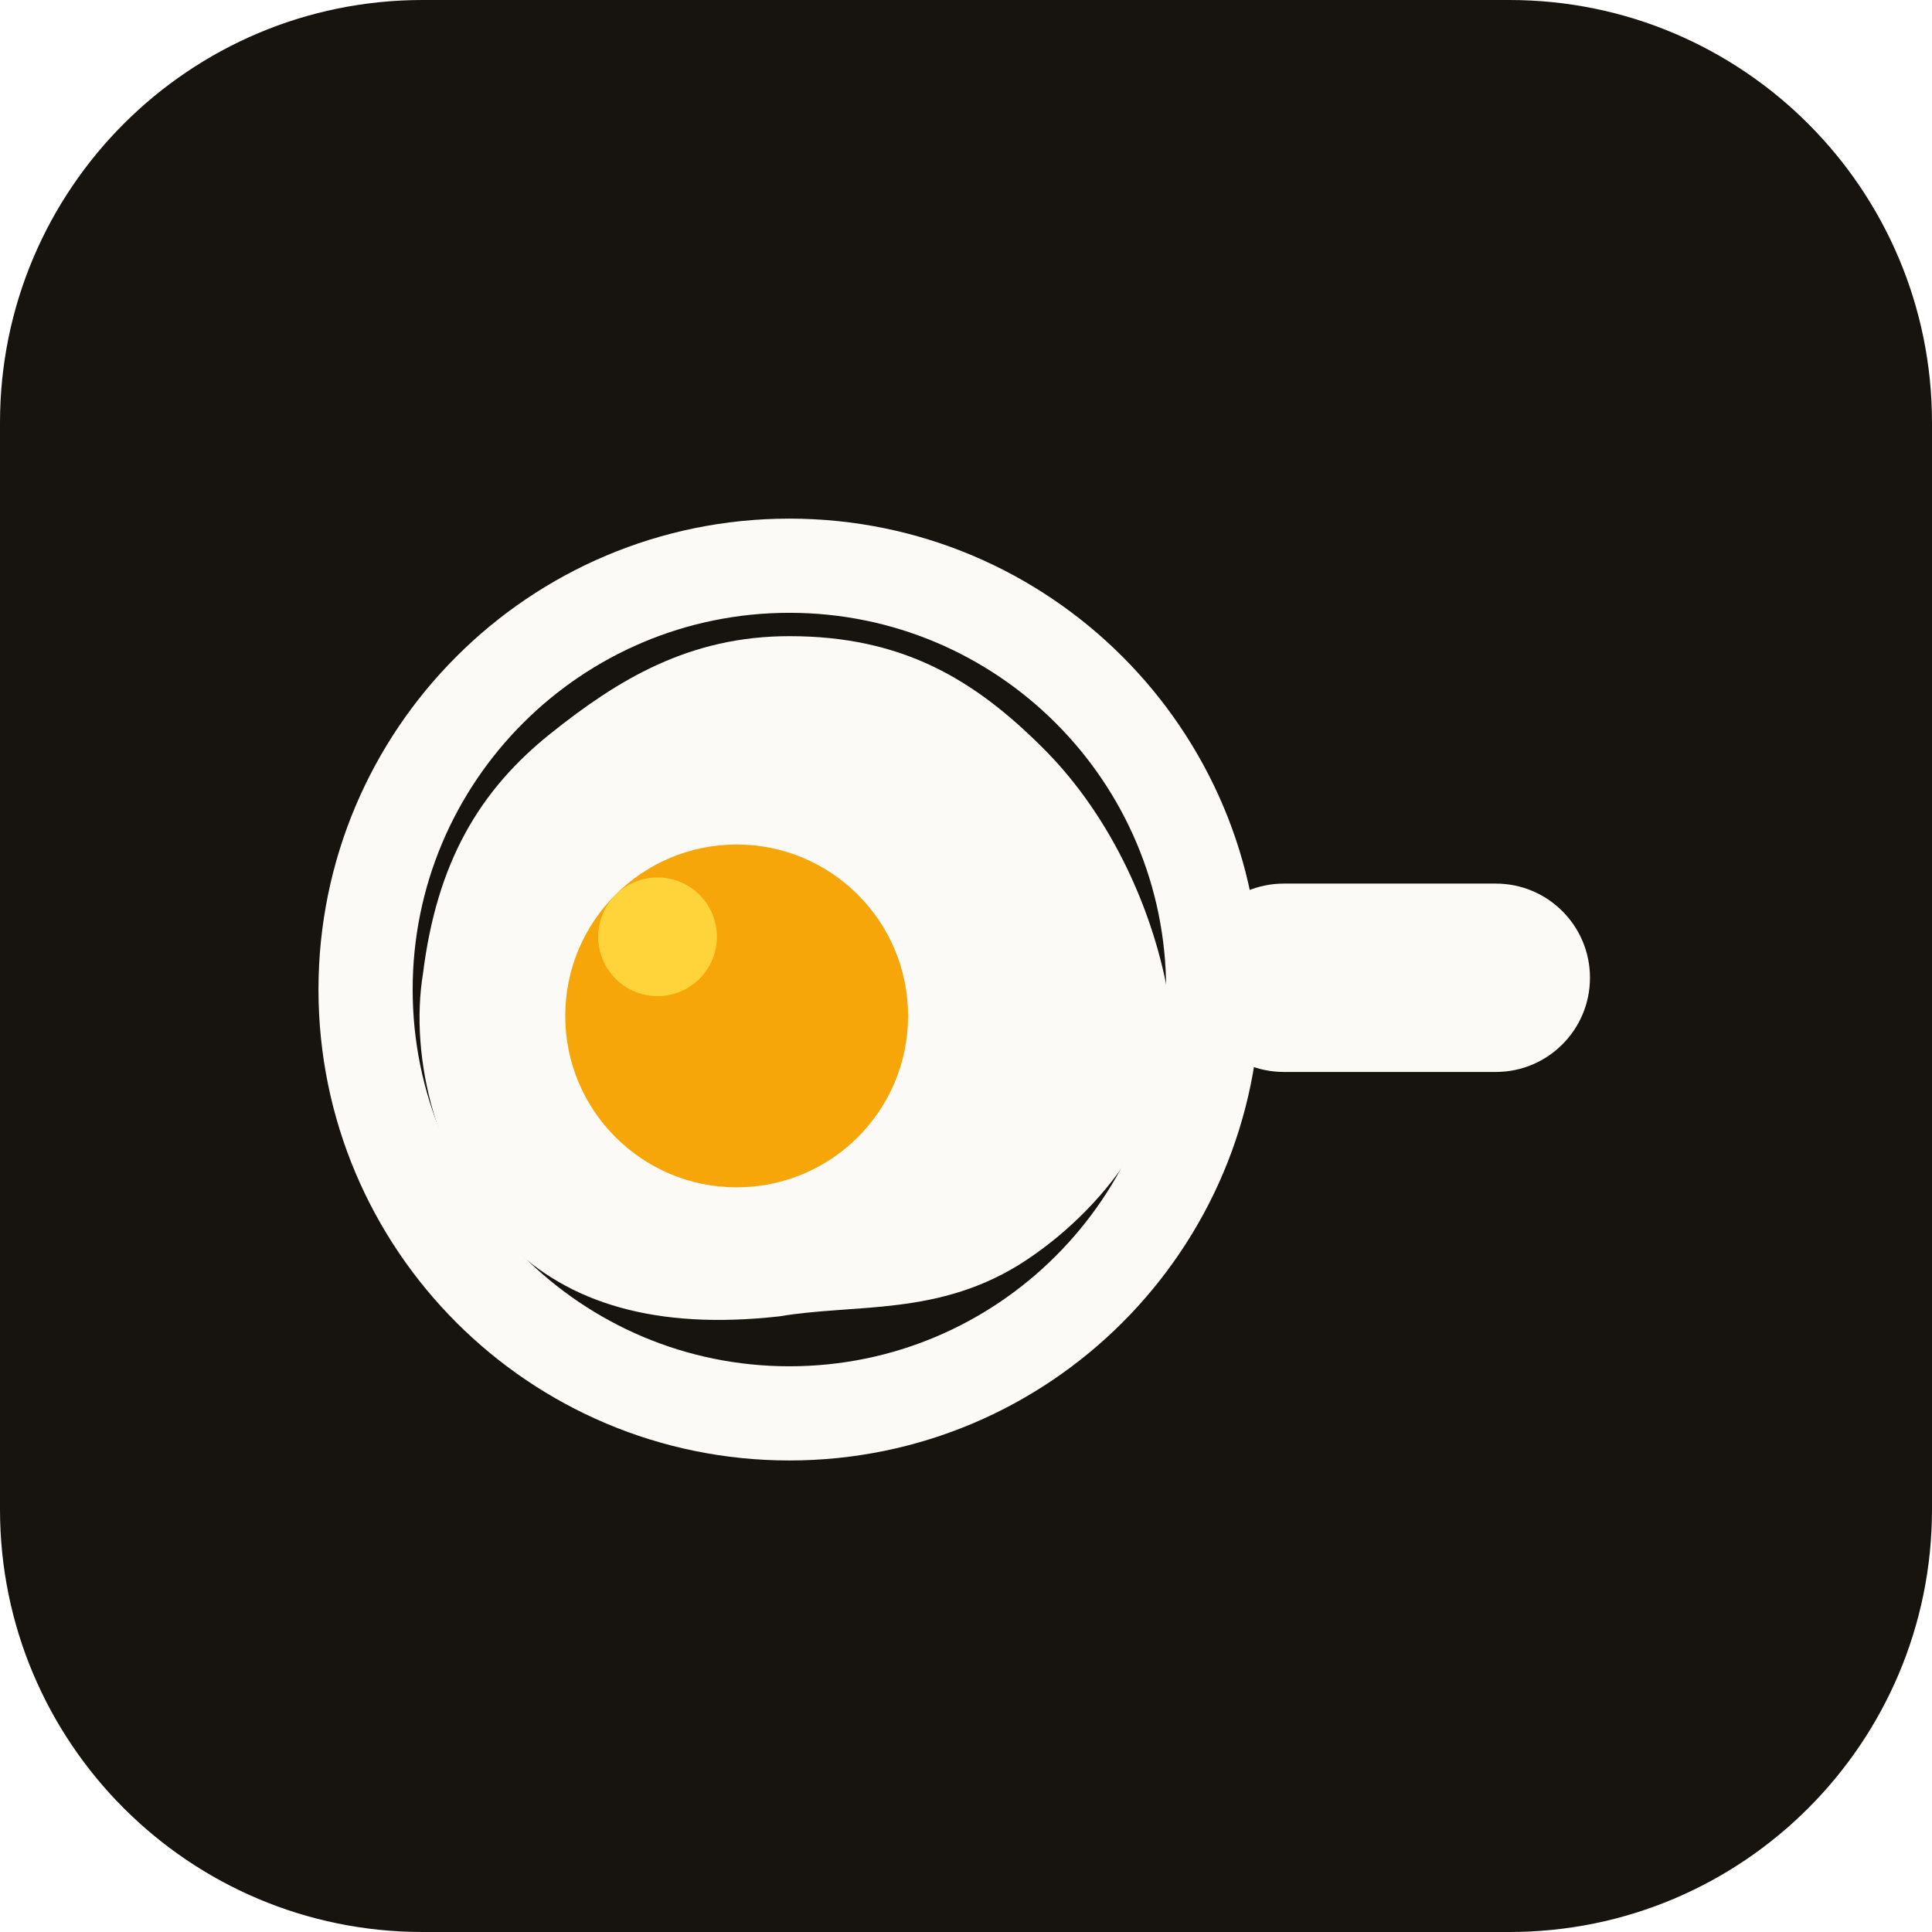
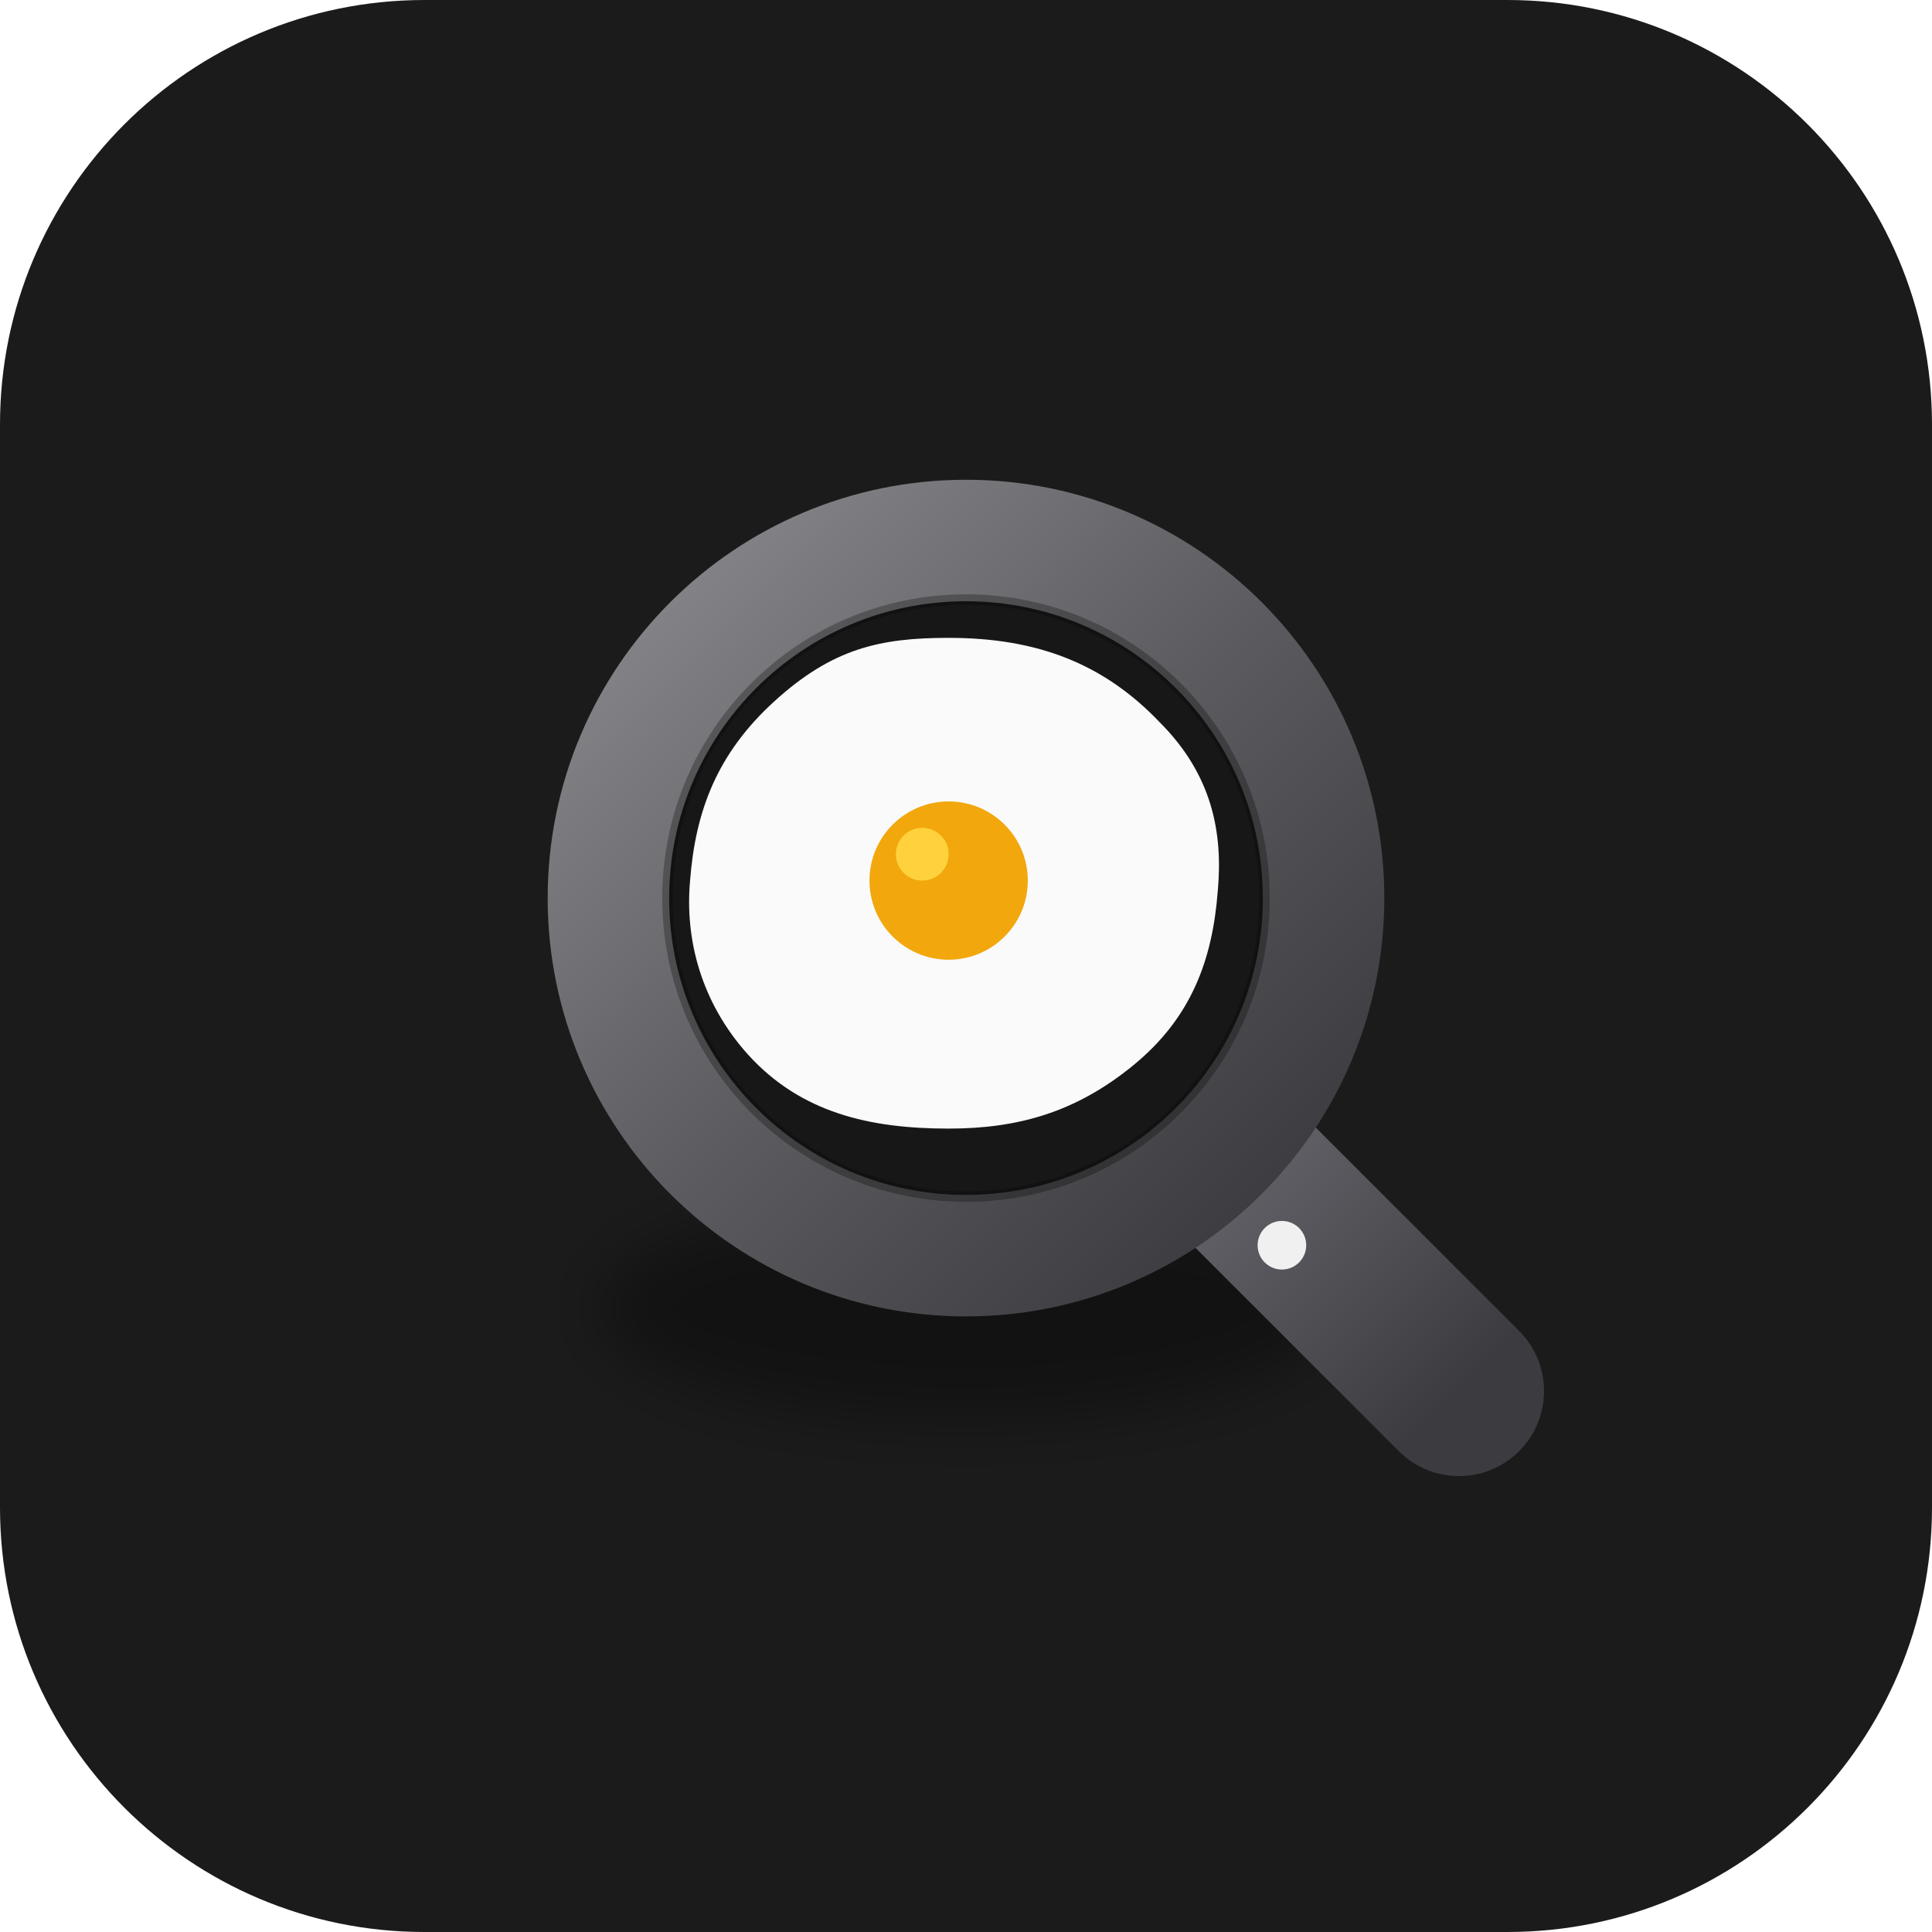
- <svg xmlns="http://www.w3.org/2000/svg" viewBox="0 0 64 64" role="img" aria-label="FoodPlay">
-   <rect width="64" height="64" rx="14" fill="#17140f" />
-   <g transform="translate(4.31 7.04) scale(0.39)">
-     <rect x="90" y="57" width="34" height="16" rx="8" fill="#fbfaf7" />
-     <circle cx="56" cy="66" r="36" fill="none" stroke="#fbfaf7" stroke-width="8" />
-     <g transform="translate(56 66) scale(1.12) translate(-56 -66)">
-       <path d="M56 41C64 41 69 44 74 49 79 54 82 61 83 67 84 74 79 81 73 85 67 89 61 88 55 89 46 90 40 88 36 84 31 79 29 71 30 65 31 57 34 52 39 48 44 44 49 41 56 41Z" fill="#fbfaf7" stroke="#fbfaf7" stroke-width="3.6" stroke-linejoin="round" />
-       <circle cx="52" cy="68" r="13" fill="#f6a609" />
-       <circle cx="46" cy="62" r="4.5" fill="#ffd43b" />
+ <svg xmlns="http://www.w3.org/2000/svg" width="64" height="64" viewBox="0 0 1024 1024">
+   <rect width="1024" height="1024" rx="225" fill="#1b1b1b" />
+   <g transform="translate(512 476) scale(0.92) translate(-512 -476)">
+     <defs>
+       <linearGradient id="rimGrad" x1="0" y1="0" x2="1" y2="1">
+         <stop offset="0" stop-color="#8a8a8e" />
+         <stop offset="0.5" stop-color="#5c5c60" />
+         <stop offset="1" stop-color="#37373b" />
+       </linearGradient>
+       <linearGradient id="handleGrad" x1="0" y1="0" x2="1" y2="1">
+         <stop offset="0" stop-color="#67676e" />
+         <stop offset="1" stop-color="#3c3c40" />
+       </linearGradient>
+       <filter id="soft" x="-40%" y="-40%" width="180%" height="180%">
+         <feGaussianBlur stdDeviation="18" />
+       </filter>
+     </defs>
+     <ellipse cx="512" cy="712" rx="212" ry="64" fill="#000" opacity="0.33" filter="url(#soft)" />
+     <g transform="translate(502 472) scale(1.52) translate(-486 -452)">
+       <path d="M486 356c34 0 59 10 80 32 20 20 24 42 22 64-2 26-10 48-32 66-22 18-44 24-70 24-30 0-56-6-76-28-18-20-24-44-22-66 2-26 10-48 32-68 22-20 40-24 66-24Z" fill="#000" opacity="0.20" filter="url(#soft)" transform="translate(0 16)" />
+     </g>
+     <path d="M646 610 796 760" stroke="url(#handleGrad)" stroke-width="98" stroke-linecap="round" />
+     <circle cx="694" cy="676" r="14" fill="#f0f0f0" />
+     <circle cx="512" cy="476" r="206" fill="#171717" stroke="url(#rimGrad)" stroke-width="70" />
+     <circle cx="512" cy="476" r="172" fill="none" stroke="#000" stroke-opacity="0.28" stroke-width="6" />
+     <g transform="translate(502 472) scale(1.52) translate(-486 -452)">
+       <path d="M486 356c34 0 59 10 80 32 20 20 24 42 22 64-2 26-10 48-32 66-22 18-44 24-70 24-30 0-56-6-76-28-18-20-24-44-22-66 2-26 10-48 32-68 22-20 40-24 66-24Z" fill="#fafafa" stroke="none" stroke-width="0" />
+       <circle cx="486" cy="448" r="30" fill="#f2a70c" />
+       <circle cx="476" cy="438" r="10" fill="#ffd23d" />
    </g>
  </g>
</svg>
